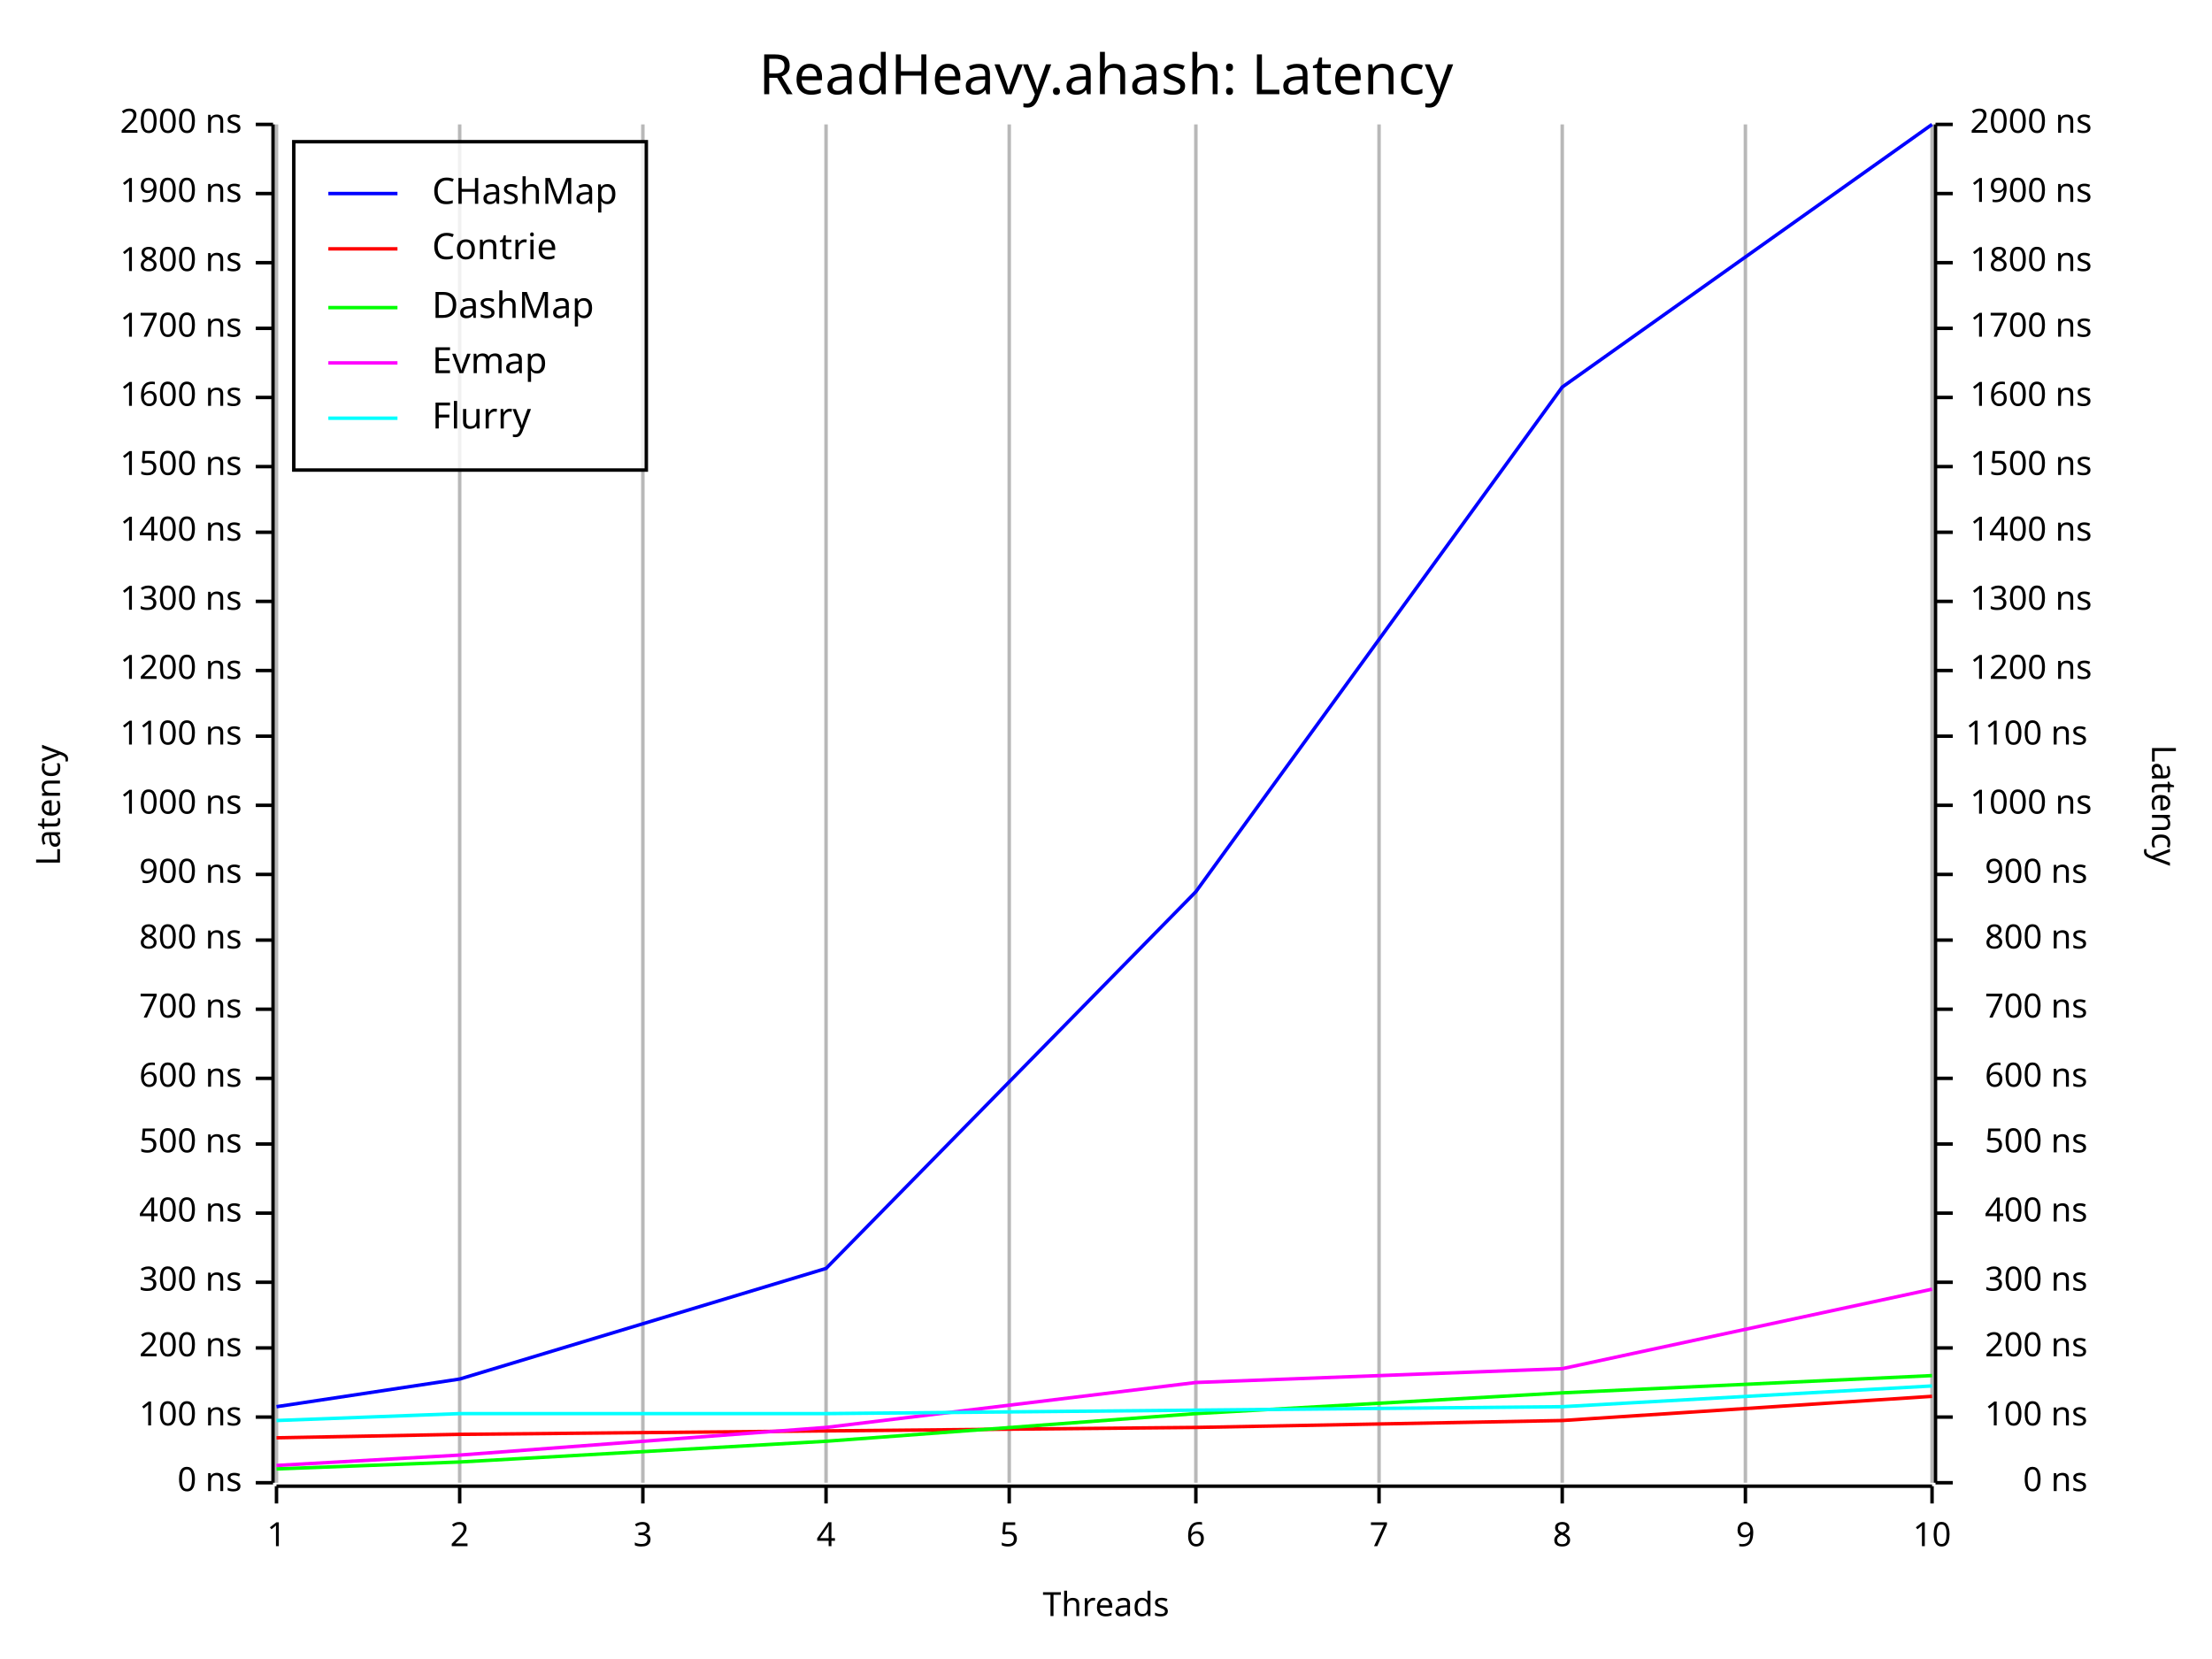
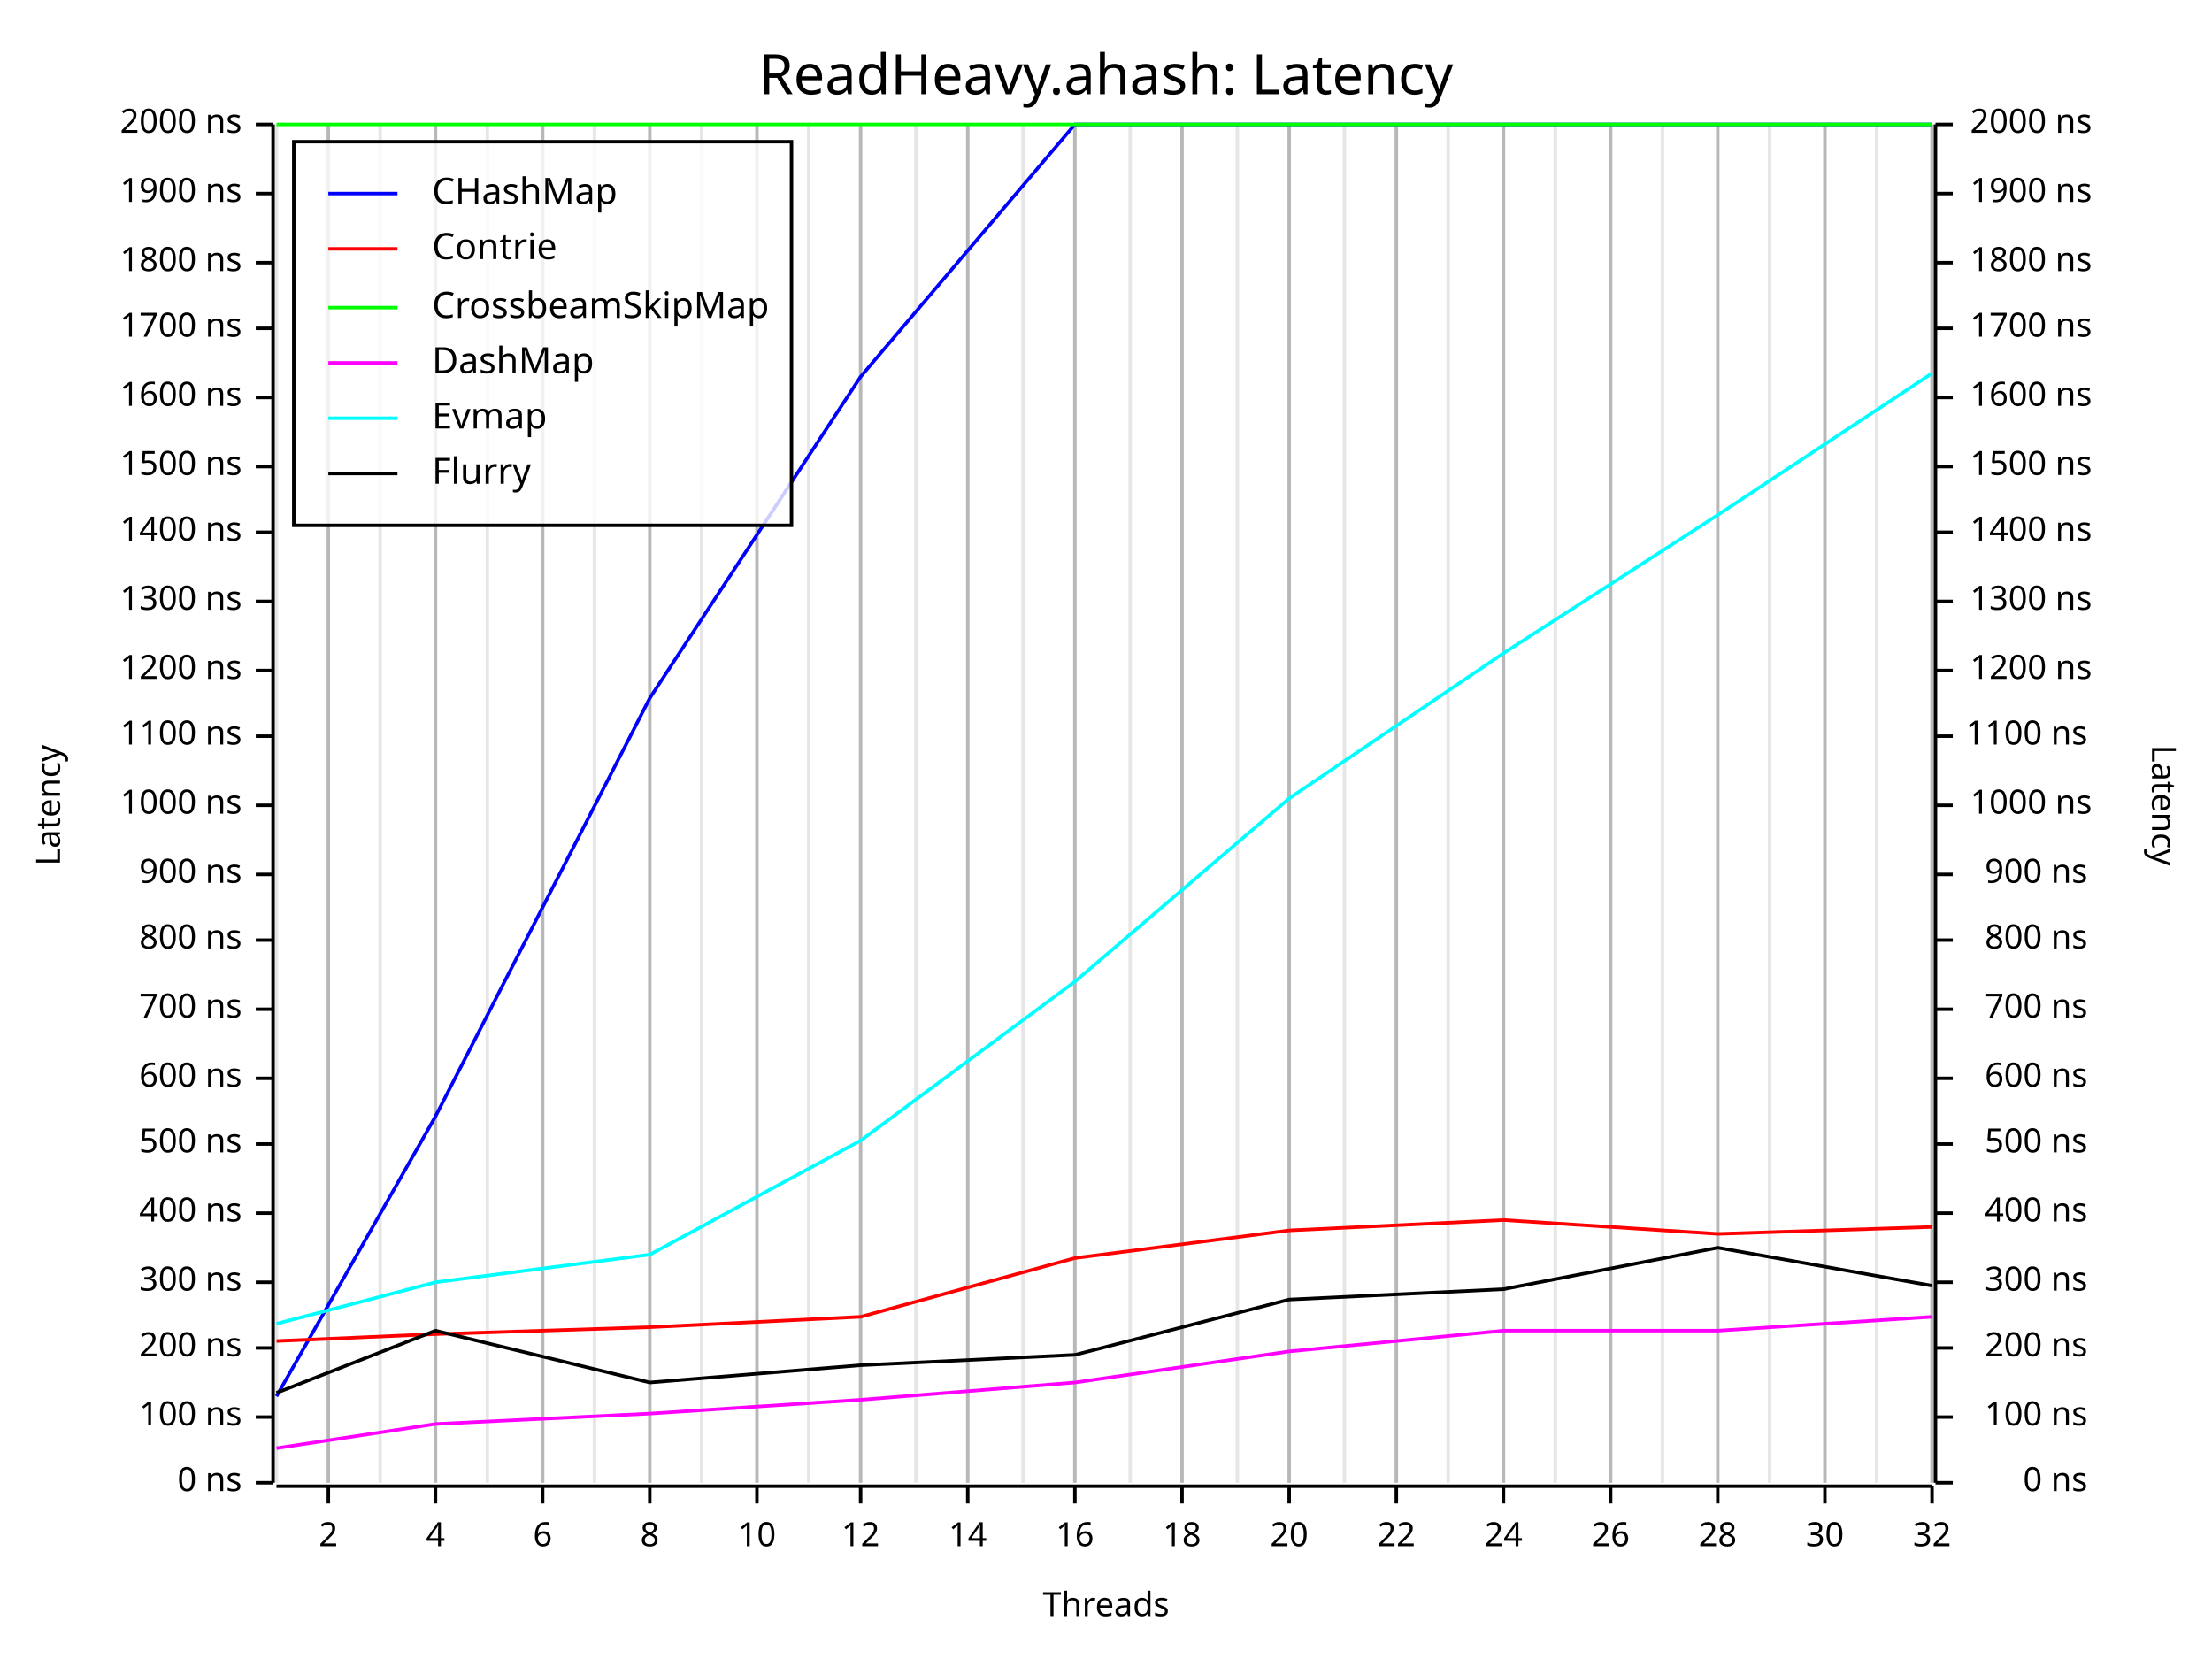
<svg xmlns="http://www.w3.org/2000/svg" width="640" height="480" viewBox="0 0 640 480">
  <rect x="0" y="0" width="640" height="480" opacity="1" fill="#FFFFFF" stroke="none" />
  <text x="320" y="15" dy="0.76em" text-anchor="middle" font-family="Fira Code" font-size="16.129" opacity="1" fill="#000000">
ReadHeavy.ahash: Latency
</text>
  <line opacity="0.1" stroke="#000000" stroke-width="1" x1="80" y1="429" x2="80" y2="36" />
-   <line opacity="0.1" stroke="#000000" stroke-width="1" x1="133" y1="429" x2="133" y2="36" />
-   <line opacity="0.1" stroke="#000000" stroke-width="1" x1="186" y1="429" x2="186" y2="36" />
-   <line opacity="0.1" stroke="#000000" stroke-width="1" x1="239" y1="429" x2="239" y2="36" />
-   <line opacity="0.1" stroke="#000000" stroke-width="1" x1="292" y1="429" x2="292" y2="36" />
-   <line opacity="0.1" stroke="#000000" stroke-width="1" x1="346" y1="429" x2="346" y2="36" />
-   <line opacity="0.1" stroke="#000000" stroke-width="1" x1="399" y1="429" x2="399" y2="36" />
-   <line opacity="0.1" stroke="#000000" stroke-width="1" x1="452" y1="429" x2="452" y2="36" />
-   <line opacity="0.1" stroke="#000000" stroke-width="1" x1="505" y1="429" x2="505" y2="36" />
+   <line opacity="0.1" stroke="#000000" stroke-width="1" x1="95" y1="429" x2="95" y2="36" />
+   <line opacity="0.1" stroke="#000000" stroke-width="1" x1="110" y1="429" x2="110" y2="36" />
+   <line opacity="0.1" stroke="#000000" stroke-width="1" x1="126" y1="429" x2="126" y2="36" />
+   <line opacity="0.1" stroke="#000000" stroke-width="1" x1="141" y1="429" x2="141" y2="36" />
+   <line opacity="0.1" stroke="#000000" stroke-width="1" x1="157" y1="429" x2="157" y2="36" />
+   <line opacity="0.1" stroke="#000000" stroke-width="1" x1="172" y1="429" x2="172" y2="36" />
+   <line opacity="0.1" stroke="#000000" stroke-width="1" x1="188" y1="429" x2="188" y2="36" />
+   <line opacity="0.1" stroke="#000000" stroke-width="1" x1="203" y1="429" x2="203" y2="36" />
+   <line opacity="0.1" stroke="#000000" stroke-width="1" x1="219" y1="429" x2="219" y2="36" />
+   <line opacity="0.1" stroke="#000000" stroke-width="1" x1="234" y1="429" x2="234" y2="36" />
+   <line opacity="0.1" stroke="#000000" stroke-width="1" x1="249" y1="429" x2="249" y2="36" />
+   <line opacity="0.1" stroke="#000000" stroke-width="1" x1="265" y1="429" x2="265" y2="36" />
+   <line opacity="0.1" stroke="#000000" stroke-width="1" x1="280" y1="429" x2="280" y2="36" />
+   <line opacity="0.1" stroke="#000000" stroke-width="1" x1="296" y1="429" x2="296" y2="36" />
+   <line opacity="0.1" stroke="#000000" stroke-width="1" x1="311" y1="429" x2="311" y2="36" />
+   <line opacity="0.1" stroke="#000000" stroke-width="1" x1="327" y1="429" x2="327" y2="36" />
+   <line opacity="0.1" stroke="#000000" stroke-width="1" x1="342" y1="429" x2="342" y2="36" />
+   <line opacity="0.1" stroke="#000000" stroke-width="1" x1="358" y1="429" x2="358" y2="36" />
+   <line opacity="0.1" stroke="#000000" stroke-width="1" x1="373" y1="429" x2="373" y2="36" />
+   <line opacity="0.1" stroke="#000000" stroke-width="1" x1="389" y1="429" x2="389" y2="36" />
+   <line opacity="0.1" stroke="#000000" stroke-width="1" x1="404" y1="429" x2="404" y2="36" />
+   <line opacity="0.1" stroke="#000000" stroke-width="1" x1="419" y1="429" x2="419" y2="36" />
+   <line opacity="0.1" stroke="#000000" stroke-width="1" x1="435" y1="429" x2="435" y2="36" />
+   <line opacity="0.1" stroke="#000000" stroke-width="1" x1="450" y1="429" x2="450" y2="36" />
+   <line opacity="0.1" stroke="#000000" stroke-width="1" x1="466" y1="429" x2="466" y2="36" />
+   <line opacity="0.1" stroke="#000000" stroke-width="1" x1="481" y1="429" x2="481" y2="36" />
+   <line opacity="0.1" stroke="#000000" stroke-width="1" x1="497" y1="429" x2="497" y2="36" />
+   <line opacity="0.1" stroke="#000000" stroke-width="1" x1="512" y1="429" x2="512" y2="36" />
+   <line opacity="0.1" stroke="#000000" stroke-width="1" x1="528" y1="429" x2="528" y2="36" />
+   <line opacity="0.1" stroke="#000000" stroke-width="1" x1="543" y1="429" x2="543" y2="36" />
  <line opacity="0.1" stroke="#000000" stroke-width="1" x1="559" y1="429" x2="559" y2="36" />
  <text x="10" y="233" dy="0.76em" text-anchor="middle" font-family="sans-serif" font-size="9.677" opacity="1" fill="#000000" transform="rotate(270, 10, 233)">
Latency
</text>
  <text x="320" y="470" dy="-0.5ex" text-anchor="middle" font-family="sans-serif" font-size="9.677" opacity="1" fill="#000000">
Threads
</text>
  <text x="630" y="233" dy="0.76em" text-anchor="middle" font-family="sans-serif" font-size="9.677" opacity="1" fill="#000000" transform="rotate(90, 630, 233)">
Latency
</text>
-   <line opacity="0.2" stroke="#000000" stroke-width="1" x1="80" y1="429" x2="80" y2="36" />
-   <line opacity="0.2" stroke="#000000" stroke-width="1" x1="133" y1="429" x2="133" y2="36" />
-   <line opacity="0.2" stroke="#000000" stroke-width="1" x1="186" y1="429" x2="186" y2="36" />
-   <line opacity="0.2" stroke="#000000" stroke-width="1" x1="239" y1="429" x2="239" y2="36" />
-   <line opacity="0.2" stroke="#000000" stroke-width="1" x1="292" y1="429" x2="292" y2="36" />
-   <line opacity="0.2" stroke="#000000" stroke-width="1" x1="346" y1="429" x2="346" y2="36" />
-   <line opacity="0.2" stroke="#000000" stroke-width="1" x1="399" y1="429" x2="399" y2="36" />
-   <line opacity="0.2" stroke="#000000" stroke-width="1" x1="452" y1="429" x2="452" y2="36" />
-   <line opacity="0.2" stroke="#000000" stroke-width="1" x1="505" y1="429" x2="505" y2="36" />
+   <line opacity="0.2" stroke="#000000" stroke-width="1" x1="95" y1="429" x2="95" y2="36" />
+   <line opacity="0.2" stroke="#000000" stroke-width="1" x1="126" y1="429" x2="126" y2="36" />
+   <line opacity="0.2" stroke="#000000" stroke-width="1" x1="157" y1="429" x2="157" y2="36" />
+   <line opacity="0.2" stroke="#000000" stroke-width="1" x1="188" y1="429" x2="188" y2="36" />
+   <line opacity="0.2" stroke="#000000" stroke-width="1" x1="219" y1="429" x2="219" y2="36" />
+   <line opacity="0.2" stroke="#000000" stroke-width="1" x1="249" y1="429" x2="249" y2="36" />
+   <line opacity="0.2" stroke="#000000" stroke-width="1" x1="280" y1="429" x2="280" y2="36" />
+   <line opacity="0.2" stroke="#000000" stroke-width="1" x1="311" y1="429" x2="311" y2="36" />
+   <line opacity="0.2" stroke="#000000" stroke-width="1" x1="342" y1="429" x2="342" y2="36" />
+   <line opacity="0.2" stroke="#000000" stroke-width="1" x1="373" y1="429" x2="373" y2="36" />
+   <line opacity="0.2" stroke="#000000" stroke-width="1" x1="404" y1="429" x2="404" y2="36" />
+   <line opacity="0.2" stroke="#000000" stroke-width="1" x1="435" y1="429" x2="435" y2="36" />
+   <line opacity="0.2" stroke="#000000" stroke-width="1" x1="466" y1="429" x2="466" y2="36" />
+   <line opacity="0.2" stroke="#000000" stroke-width="1" x1="497" y1="429" x2="497" y2="36" />
+   <line opacity="0.2" stroke="#000000" stroke-width="1" x1="528" y1="429" x2="528" y2="36" />
  <line opacity="0.2" stroke="#000000" stroke-width="1" x1="559" y1="429" x2="559" y2="36" />
  <polyline fill="none" opacity="1" stroke="#000000" stroke-width="1" points="79,36 79,429 " />
  <text x="70" y="429" dy="0.5ex" text-anchor="end" font-family="sans-serif" font-size="9.677" opacity="1" fill="#000000">
0 ns
</text>
  <polyline fill="none" opacity="1" stroke="#000000" stroke-width="1" points="74,429 79,429 " />
  <text x="70" y="410" dy="0.5ex" text-anchor="end" font-family="sans-serif" font-size="9.677" opacity="1" fill="#000000">
100 ns
</text>
  <polyline fill="none" opacity="1" stroke="#000000" stroke-width="1" points="74,410 79,410 " />
  <text x="70" y="390" dy="0.5ex" text-anchor="end" font-family="sans-serif" font-size="9.677" opacity="1" fill="#000000">
200 ns
</text>
  <polyline fill="none" opacity="1" stroke="#000000" stroke-width="1" points="74,390 79,390 " />
  <text x="70" y="371" dy="0.5ex" text-anchor="end" font-family="sans-serif" font-size="9.677" opacity="1" fill="#000000">
300 ns
</text>
  <polyline fill="none" opacity="1" stroke="#000000" stroke-width="1" points="74,371 79,371 " />
  <text x="70" y="351" dy="0.5ex" text-anchor="end" font-family="sans-serif" font-size="9.677" opacity="1" fill="#000000">
400 ns
</text>
  <polyline fill="none" opacity="1" stroke="#000000" stroke-width="1" points="74,351 79,351 " />
  <text x="70" y="331" dy="0.5ex" text-anchor="end" font-family="sans-serif" font-size="9.677" opacity="1" fill="#000000">
500 ns
</text>
  <polyline fill="none" opacity="1" stroke="#000000" stroke-width="1" points="74,331 79,331 " />
  <text x="70" y="312" dy="0.5ex" text-anchor="end" font-family="sans-serif" font-size="9.677" opacity="1" fill="#000000">
600 ns
</text>
  <polyline fill="none" opacity="1" stroke="#000000" stroke-width="1" points="74,312 79,312 " />
  <text x="70" y="292" dy="0.5ex" text-anchor="end" font-family="sans-serif" font-size="9.677" opacity="1" fill="#000000">
700 ns
</text>
  <polyline fill="none" opacity="1" stroke="#000000" stroke-width="1" points="74,292 79,292 " />
  <text x="70" y="272" dy="0.5ex" text-anchor="end" font-family="sans-serif" font-size="9.677" opacity="1" fill="#000000">
800 ns
</text>
  <polyline fill="none" opacity="1" stroke="#000000" stroke-width="1" points="74,272 79,272 " />
  <text x="70" y="253" dy="0.5ex" text-anchor="end" font-family="sans-serif" font-size="9.677" opacity="1" fill="#000000">
900 ns
</text>
  <polyline fill="none" opacity="1" stroke="#000000" stroke-width="1" points="74,253 79,253 " />
  <text x="70" y="233" dy="0.5ex" text-anchor="end" font-family="sans-serif" font-size="9.677" opacity="1" fill="#000000">
1000 ns
</text>
  <polyline fill="none" opacity="1" stroke="#000000" stroke-width="1" points="74,233 79,233 " />
  <text x="70" y="213" dy="0.5ex" text-anchor="end" font-family="sans-serif" font-size="9.677" opacity="1" fill="#000000">
1100 ns
</text>
  <polyline fill="none" opacity="1" stroke="#000000" stroke-width="1" points="74,213 79,213 " />
  <text x="70" y="194" dy="0.5ex" text-anchor="end" font-family="sans-serif" font-size="9.677" opacity="1" fill="#000000">
1200 ns
</text>
  <polyline fill="none" opacity="1" stroke="#000000" stroke-width="1" points="74,194 79,194 " />
  <text x="70" y="174" dy="0.5ex" text-anchor="end" font-family="sans-serif" font-size="9.677" opacity="1" fill="#000000">
1300 ns
</text>
  <polyline fill="none" opacity="1" stroke="#000000" stroke-width="1" points="74,174 79,174 " />
  <text x="70" y="154" dy="0.5ex" text-anchor="end" font-family="sans-serif" font-size="9.677" opacity="1" fill="#000000">
1400 ns
</text>
  <polyline fill="none" opacity="1" stroke="#000000" stroke-width="1" points="74,154 79,154 " />
  <text x="70" y="135" dy="0.5ex" text-anchor="end" font-family="sans-serif" font-size="9.677" opacity="1" fill="#000000">
1500 ns
</text>
  <polyline fill="none" opacity="1" stroke="#000000" stroke-width="1" points="74,135 79,135 " />
  <text x="70" y="115" dy="0.5ex" text-anchor="end" font-family="sans-serif" font-size="9.677" opacity="1" fill="#000000">
1600 ns
</text>
  <polyline fill="none" opacity="1" stroke="#000000" stroke-width="1" points="74,115 79,115 " />
  <text x="70" y="95" dy="0.5ex" text-anchor="end" font-family="sans-serif" font-size="9.677" opacity="1" fill="#000000">
1700 ns
</text>
  <polyline fill="none" opacity="1" stroke="#000000" stroke-width="1" points="74,95 79,95 " />
  <text x="70" y="76" dy="0.5ex" text-anchor="end" font-family="sans-serif" font-size="9.677" opacity="1" fill="#000000">
1800 ns
</text>
  <polyline fill="none" opacity="1" stroke="#000000" stroke-width="1" points="74,76 79,76 " />
  <text x="70" y="56" dy="0.5ex" text-anchor="end" font-family="sans-serif" font-size="9.677" opacity="1" fill="#000000">
1900 ns
</text>
  <polyline fill="none" opacity="1" stroke="#000000" stroke-width="1" points="74,56 79,56 " />
  <text x="70" y="36" dy="0.5ex" text-anchor="end" font-family="sans-serif" font-size="9.677" opacity="1" fill="#000000">
2000 ns
</text>
  <polyline fill="none" opacity="1" stroke="#000000" stroke-width="1" points="74,36 79,36 " />
  <polyline fill="none" opacity="1" stroke="#000000" stroke-width="1" points="80,430 559,430 " />
-   <text x="80" y="440" dy="0.76em" text-anchor="middle" font-family="sans-serif" font-size="9.677" opacity="1" fill="#000000">
- 1
- </text>
-   <polyline fill="none" opacity="1" stroke="#000000" stroke-width="1" points="80,430 80,435 " />
-   <text x="133" y="440" dy="0.76em" text-anchor="middle" font-family="sans-serif" font-size="9.677" opacity="1" fill="#000000">
+   <text x="95" y="440" dy="0.76em" text-anchor="middle" font-family="sans-serif" font-size="9.677" opacity="1" fill="#000000">
2
</text>
-   <polyline fill="none" opacity="1" stroke="#000000" stroke-width="1" points="133,430 133,435 " />
-   <text x="186" y="440" dy="0.76em" text-anchor="middle" font-family="sans-serif" font-size="9.677" opacity="1" fill="#000000">
- 3
- </text>
-   <polyline fill="none" opacity="1" stroke="#000000" stroke-width="1" points="186,430 186,435 " />
-   <text x="239" y="440" dy="0.76em" text-anchor="middle" font-family="sans-serif" font-size="9.677" opacity="1" fill="#000000">
+   <polyline fill="none" opacity="1" stroke="#000000" stroke-width="1" points="95,430 95,435 " />
+   <text x="126" y="440" dy="0.76em" text-anchor="middle" font-family="sans-serif" font-size="9.677" opacity="1" fill="#000000">
4
</text>
-   <polyline fill="none" opacity="1" stroke="#000000" stroke-width="1" points="239,430 239,435 " />
-   <text x="292" y="440" dy="0.76em" text-anchor="middle" font-family="sans-serif" font-size="9.677" opacity="1" fill="#000000">
- 5
- </text>
-   <polyline fill="none" opacity="1" stroke="#000000" stroke-width="1" points="292,430 292,435 " />
-   <text x="346" y="440" dy="0.76em" text-anchor="middle" font-family="sans-serif" font-size="9.677" opacity="1" fill="#000000">
+   <polyline fill="none" opacity="1" stroke="#000000" stroke-width="1" points="126,430 126,435 " />
+   <text x="157" y="440" dy="0.76em" text-anchor="middle" font-family="sans-serif" font-size="9.677" opacity="1" fill="#000000">
6
</text>
-   <polyline fill="none" opacity="1" stroke="#000000" stroke-width="1" points="346,430 346,435 " />
-   <text x="399" y="440" dy="0.76em" text-anchor="middle" font-family="sans-serif" font-size="9.677" opacity="1" fill="#000000">
- 7
- </text>
-   <polyline fill="none" opacity="1" stroke="#000000" stroke-width="1" points="399,430 399,435 " />
-   <text x="452" y="440" dy="0.76em" text-anchor="middle" font-family="sans-serif" font-size="9.677" opacity="1" fill="#000000">
+   <polyline fill="none" opacity="1" stroke="#000000" stroke-width="1" points="157,430 157,435 " />
+   <text x="188" y="440" dy="0.76em" text-anchor="middle" font-family="sans-serif" font-size="9.677" opacity="1" fill="#000000">
8
</text>
-   <polyline fill="none" opacity="1" stroke="#000000" stroke-width="1" points="452,430 452,435 " />
-   <text x="505" y="440" dy="0.76em" text-anchor="middle" font-family="sans-serif" font-size="9.677" opacity="1" fill="#000000">
- 9
- </text>
-   <polyline fill="none" opacity="1" stroke="#000000" stroke-width="1" points="505,430 505,435 " />
+   <polyline fill="none" opacity="1" stroke="#000000" stroke-width="1" points="188,430 188,435 " />
+   <text x="219" y="440" dy="0.76em" text-anchor="middle" font-family="sans-serif" font-size="9.677" opacity="1" fill="#000000">
+ 10
+ </text>
+   <polyline fill="none" opacity="1" stroke="#000000" stroke-width="1" points="219,430 219,435 " />
+   <text x="249" y="440" dy="0.76em" text-anchor="middle" font-family="sans-serif" font-size="9.677" opacity="1" fill="#000000">
+ 12
+ </text>
+   <polyline fill="none" opacity="1" stroke="#000000" stroke-width="1" points="249,430 249,435 " />
+   <text x="280" y="440" dy="0.76em" text-anchor="middle" font-family="sans-serif" font-size="9.677" opacity="1" fill="#000000">
+ 14
+ </text>
+   <polyline fill="none" opacity="1" stroke="#000000" stroke-width="1" points="280,430 280,435 " />
+   <text x="311" y="440" dy="0.76em" text-anchor="middle" font-family="sans-serif" font-size="9.677" opacity="1" fill="#000000">
+ 16
+ </text>
+   <polyline fill="none" opacity="1" stroke="#000000" stroke-width="1" points="311,430 311,435 " />
+   <text x="342" y="440" dy="0.76em" text-anchor="middle" font-family="sans-serif" font-size="9.677" opacity="1" fill="#000000">
+ 18
+ </text>
+   <polyline fill="none" opacity="1" stroke="#000000" stroke-width="1" points="342,430 342,435 " />
+   <text x="373" y="440" dy="0.76em" text-anchor="middle" font-family="sans-serif" font-size="9.677" opacity="1" fill="#000000">
+ 20
+ </text>
+   <polyline fill="none" opacity="1" stroke="#000000" stroke-width="1" points="373,430 373,435 " />
+   <text x="404" y="440" dy="0.76em" text-anchor="middle" font-family="sans-serif" font-size="9.677" opacity="1" fill="#000000">
+ 22
+ </text>
+   <polyline fill="none" opacity="1" stroke="#000000" stroke-width="1" points="404,430 404,435 " />
+   <text x="435" y="440" dy="0.76em" text-anchor="middle" font-family="sans-serif" font-size="9.677" opacity="1" fill="#000000">
+ 24
+ </text>
+   <polyline fill="none" opacity="1" stroke="#000000" stroke-width="1" points="435,430 435,435 " />
+   <text x="466" y="440" dy="0.76em" text-anchor="middle" font-family="sans-serif" font-size="9.677" opacity="1" fill="#000000">
+ 26
+ </text>
+   <polyline fill="none" opacity="1" stroke="#000000" stroke-width="1" points="466,430 466,435 " />
+   <text x="497" y="440" dy="0.76em" text-anchor="middle" font-family="sans-serif" font-size="9.677" opacity="1" fill="#000000">
+ 28
+ </text>
+   <polyline fill="none" opacity="1" stroke="#000000" stroke-width="1" points="497,430 497,435 " />
+   <text x="528" y="440" dy="0.76em" text-anchor="middle" font-family="sans-serif" font-size="9.677" opacity="1" fill="#000000">
+ 30
+ </text>
+   <polyline fill="none" opacity="1" stroke="#000000" stroke-width="1" points="528,430 528,435 " />
  <text x="559" y="440" dy="0.76em" text-anchor="middle" font-family="sans-serif" font-size="9.677" opacity="1" fill="#000000">
- 10
+ 32
</text>
  <polyline fill="none" opacity="1" stroke="#000000" stroke-width="1" points="559,430 559,435 " />
  <polyline fill="none" opacity="1" stroke="#000000" stroke-width="1" points="560,36 560,429 " />
  <text x="604" y="429" dy="0.5ex" text-anchor="end" font-family="sans-serif" font-size="9.677" opacity="1" fill="#000000">
0 ns
</text>
  <polyline fill="none" opacity="1" stroke="#000000" stroke-width="1" points="560,429 565,429 " />
  <text x="604" y="410" dy="0.5ex" text-anchor="end" font-family="sans-serif" font-size="9.677" opacity="1" fill="#000000">
100 ns
</text>
  <polyline fill="none" opacity="1" stroke="#000000" stroke-width="1" points="560,410 565,410 " />
  <text x="604" y="390" dy="0.5ex" text-anchor="end" font-family="sans-serif" font-size="9.677" opacity="1" fill="#000000">
200 ns
</text>
  <polyline fill="none" opacity="1" stroke="#000000" stroke-width="1" points="560,390 565,390 " />
  <text x="604" y="371" dy="0.5ex" text-anchor="end" font-family="sans-serif" font-size="9.677" opacity="1" fill="#000000">
300 ns
</text>
  <polyline fill="none" opacity="1" stroke="#000000" stroke-width="1" points="560,371 565,371 " />
  <text x="604" y="351" dy="0.5ex" text-anchor="end" font-family="sans-serif" font-size="9.677" opacity="1" fill="#000000">
400 ns
</text>
  <polyline fill="none" opacity="1" stroke="#000000" stroke-width="1" points="560,351 565,351 " />
  <text x="604" y="331" dy="0.5ex" text-anchor="end" font-family="sans-serif" font-size="9.677" opacity="1" fill="#000000">
500 ns
</text>
  <polyline fill="none" opacity="1" stroke="#000000" stroke-width="1" points="560,331 565,331 " />
  <text x="604" y="312" dy="0.5ex" text-anchor="end" font-family="sans-serif" font-size="9.677" opacity="1" fill="#000000">
600 ns
</text>
  <polyline fill="none" opacity="1" stroke="#000000" stroke-width="1" points="560,312 565,312 " />
  <text x="604" y="292" dy="0.5ex" text-anchor="end" font-family="sans-serif" font-size="9.677" opacity="1" fill="#000000">
700 ns
</text>
  <polyline fill="none" opacity="1" stroke="#000000" stroke-width="1" points="560,292 565,292 " />
  <text x="604" y="272" dy="0.5ex" text-anchor="end" font-family="sans-serif" font-size="9.677" opacity="1" fill="#000000">
800 ns
</text>
  <polyline fill="none" opacity="1" stroke="#000000" stroke-width="1" points="560,272 565,272 " />
  <text x="604" y="253" dy="0.5ex" text-anchor="end" font-family="sans-serif" font-size="9.677" opacity="1" fill="#000000">
900 ns
</text>
  <polyline fill="none" opacity="1" stroke="#000000" stroke-width="1" points="560,253 565,253 " />
  <text x="570" y="233" dy="0.5ex" text-anchor="start" font-family="sans-serif" font-size="9.677" opacity="1" fill="#000000">
1000 ns
</text>
  <polyline fill="none" opacity="1" stroke="#000000" stroke-width="1" points="560,233 565,233 " />
  <text x="604" y="213" dy="0.5ex" text-anchor="end" font-family="sans-serif" font-size="9.677" opacity="1" fill="#000000">
1100 ns
</text>
  <polyline fill="none" opacity="1" stroke="#000000" stroke-width="1" points="560,213 565,213 " />
  <text x="570" y="194" dy="0.5ex" text-anchor="start" font-family="sans-serif" font-size="9.677" opacity="1" fill="#000000">
1200 ns
</text>
  <polyline fill="none" opacity="1" stroke="#000000" stroke-width="1" points="560,194 565,194 " />
  <text x="570" y="174" dy="0.5ex" text-anchor="start" font-family="sans-serif" font-size="9.677" opacity="1" fill="#000000">
1300 ns
</text>
  <polyline fill="none" opacity="1" stroke="#000000" stroke-width="1" points="560,174 565,174 " />
  <text x="570" y="154" dy="0.5ex" text-anchor="start" font-family="sans-serif" font-size="9.677" opacity="1" fill="#000000">
1400 ns
</text>
  <polyline fill="none" opacity="1" stroke="#000000" stroke-width="1" points="560,154 565,154 " />
  <text x="570" y="135" dy="0.5ex" text-anchor="start" font-family="sans-serif" font-size="9.677" opacity="1" fill="#000000">
1500 ns
</text>
  <polyline fill="none" opacity="1" stroke="#000000" stroke-width="1" points="560,135 565,135 " />
  <text x="570" y="115" dy="0.5ex" text-anchor="start" font-family="sans-serif" font-size="9.677" opacity="1" fill="#000000">
1600 ns
</text>
  <polyline fill="none" opacity="1" stroke="#000000" stroke-width="1" points="560,115 565,115 " />
  <text x="570" y="95" dy="0.5ex" text-anchor="start" font-family="sans-serif" font-size="9.677" opacity="1" fill="#000000">
1700 ns
</text>
  <polyline fill="none" opacity="1" stroke="#000000" stroke-width="1" points="560,95 565,95 " />
  <text x="570" y="76" dy="0.5ex" text-anchor="start" font-family="sans-serif" font-size="9.677" opacity="1" fill="#000000">
1800 ns
</text>
  <polyline fill="none" opacity="1" stroke="#000000" stroke-width="1" points="560,76 565,76 " />
  <text x="570" y="56" dy="0.5ex" text-anchor="start" font-family="sans-serif" font-size="9.677" opacity="1" fill="#000000">
1900 ns
</text>
  <polyline fill="none" opacity="1" stroke="#000000" stroke-width="1" points="560,56 565,56 " />
  <text x="570" y="36" dy="0.5ex" text-anchor="start" font-family="sans-serif" font-size="9.677" opacity="1" fill="#000000">
2000 ns
</text>
  <polyline fill="none" opacity="1" stroke="#000000" stroke-width="1" points="560,36 565,36 " />
-   <polyline fill="none" opacity="1" stroke="#0000FF" stroke-width="1" points="80,407 133,399 239,367 346,258 452,112 559,36 " />
-   <polyline fill="none" opacity="1" stroke="#FF0000" stroke-width="1" points="80,416 133,415 239,414 346,413 452,411 559,404 " />
-   <polyline fill="none" opacity="1" stroke="#00FF00" stroke-width="1" points="80,425 133,423 239,417 346,409 452,403 559,398 " />
-   <polyline fill="none" opacity="1" stroke="#FF00FF" stroke-width="1" points="80,424 133,421 239,413 346,400 452,396 559,373 " />
-   <polyline fill="none" opacity="1" stroke="#00FFFF" stroke-width="1" points="80,411 133,409 239,409 346,408 452,407 559,401 " />
-   <rect x="85" y="41" width="102" height="95" opacity="0.8" fill="#FFFFFF" stroke="none" />
-   <rect x="85" y="41" width="102" height="95" opacity="1" fill="none" stroke="#000000" />
+   <polyline fill="none" opacity="1" stroke="#0000FF" stroke-width="1" points="80,404 126,323 188,202 249,109 311,36 373,36 435,36 497,36 559,36 " />
+   <polyline fill="none" opacity="1" stroke="#FF0000" stroke-width="1" points="80,388 126,386 188,384 249,381 311,364 373,356 435,353 497,357 559,355 " />
+   <polyline fill="none" opacity="1" stroke="#00FF00" stroke-width="1" points="80,36 126,36 188,36 249,36 311,36 373,36 435,36 497,36 559,36 " />
+   <polyline fill="none" opacity="1" stroke="#FF00FF" stroke-width="1" points="80,419 126,412 188,409 249,405 311,400 373,391 435,385 497,385 559,381 " />
+   <polyline fill="none" opacity="1" stroke="#00FFFF" stroke-width="1" points="80,383 126,371 188,363 249,330 311,284 373,231 435,189 497,149 559,108 " />
+   <polyline fill="none" opacity="1" stroke="#000000" stroke-width="1" points="80,403 126,385 188,400 249,395 311,392 373,376 435,373 497,361 559,372 " />
+   <rect x="85" y="41" width="144" height="111" opacity="0.8" fill="#FFFFFF" stroke="none" />
+   <rect x="85" y="41" width="144" height="111" opacity="1" fill="none" stroke="#000000" />
  <text x="125" y="51" dy="0.76em" text-anchor="start" font-family="Fira Code" font-size="10.484" opacity="1" fill="#000000">
CHashMap
</text>
  <text x="125" y="67" dy="0.76em" text-anchor="start" font-family="Fira Code" font-size="10.484" opacity="1" fill="#000000">
Contrie
</text>
  <text x="125" y="84" dy="0.76em" text-anchor="start" font-family="Fira Code" font-size="10.484" opacity="1" fill="#000000">
+ CrossbeamSkipMap
+ </text>
+   <text x="125" y="100" dy="0.76em" text-anchor="start" font-family="Fira Code" font-size="10.484" opacity="1" fill="#000000">
DashMap
</text>
-   <text x="125" y="100" dy="0.76em" text-anchor="start" font-family="Fira Code" font-size="10.484" opacity="1" fill="#000000">
+   <text x="125" y="116" dy="0.76em" text-anchor="start" font-family="Fira Code" font-size="10.484" opacity="1" fill="#000000">
Evmap
</text>
-   <text x="125" y="116" dy="0.76em" text-anchor="start" font-family="Fira Code" font-size="10.484" opacity="1" fill="#000000">
+   <text x="125" y="132" dy="0.76em" text-anchor="start" font-family="Fira Code" font-size="10.484" opacity="1" fill="#000000">
Flurry
</text>
  <polyline fill="none" opacity="1" stroke="#0000FF" stroke-width="1" points="95,56 115,56 " />
  <polyline fill="none" opacity="1" stroke="#FF0000" stroke-width="1" points="95,72 115,72 " />
  <polyline fill="none" opacity="1" stroke="#00FF00" stroke-width="1" points="95,89 115,89 " />
  <polyline fill="none" opacity="1" stroke="#FF00FF" stroke-width="1" points="95,105 115,105 " />
  <polyline fill="none" opacity="1" stroke="#00FFFF" stroke-width="1" points="95,121 115,121 " />
+   <polyline fill="none" opacity="1" stroke="#000000" stroke-width="1" points="95,137 115,137 " />
</svg>
